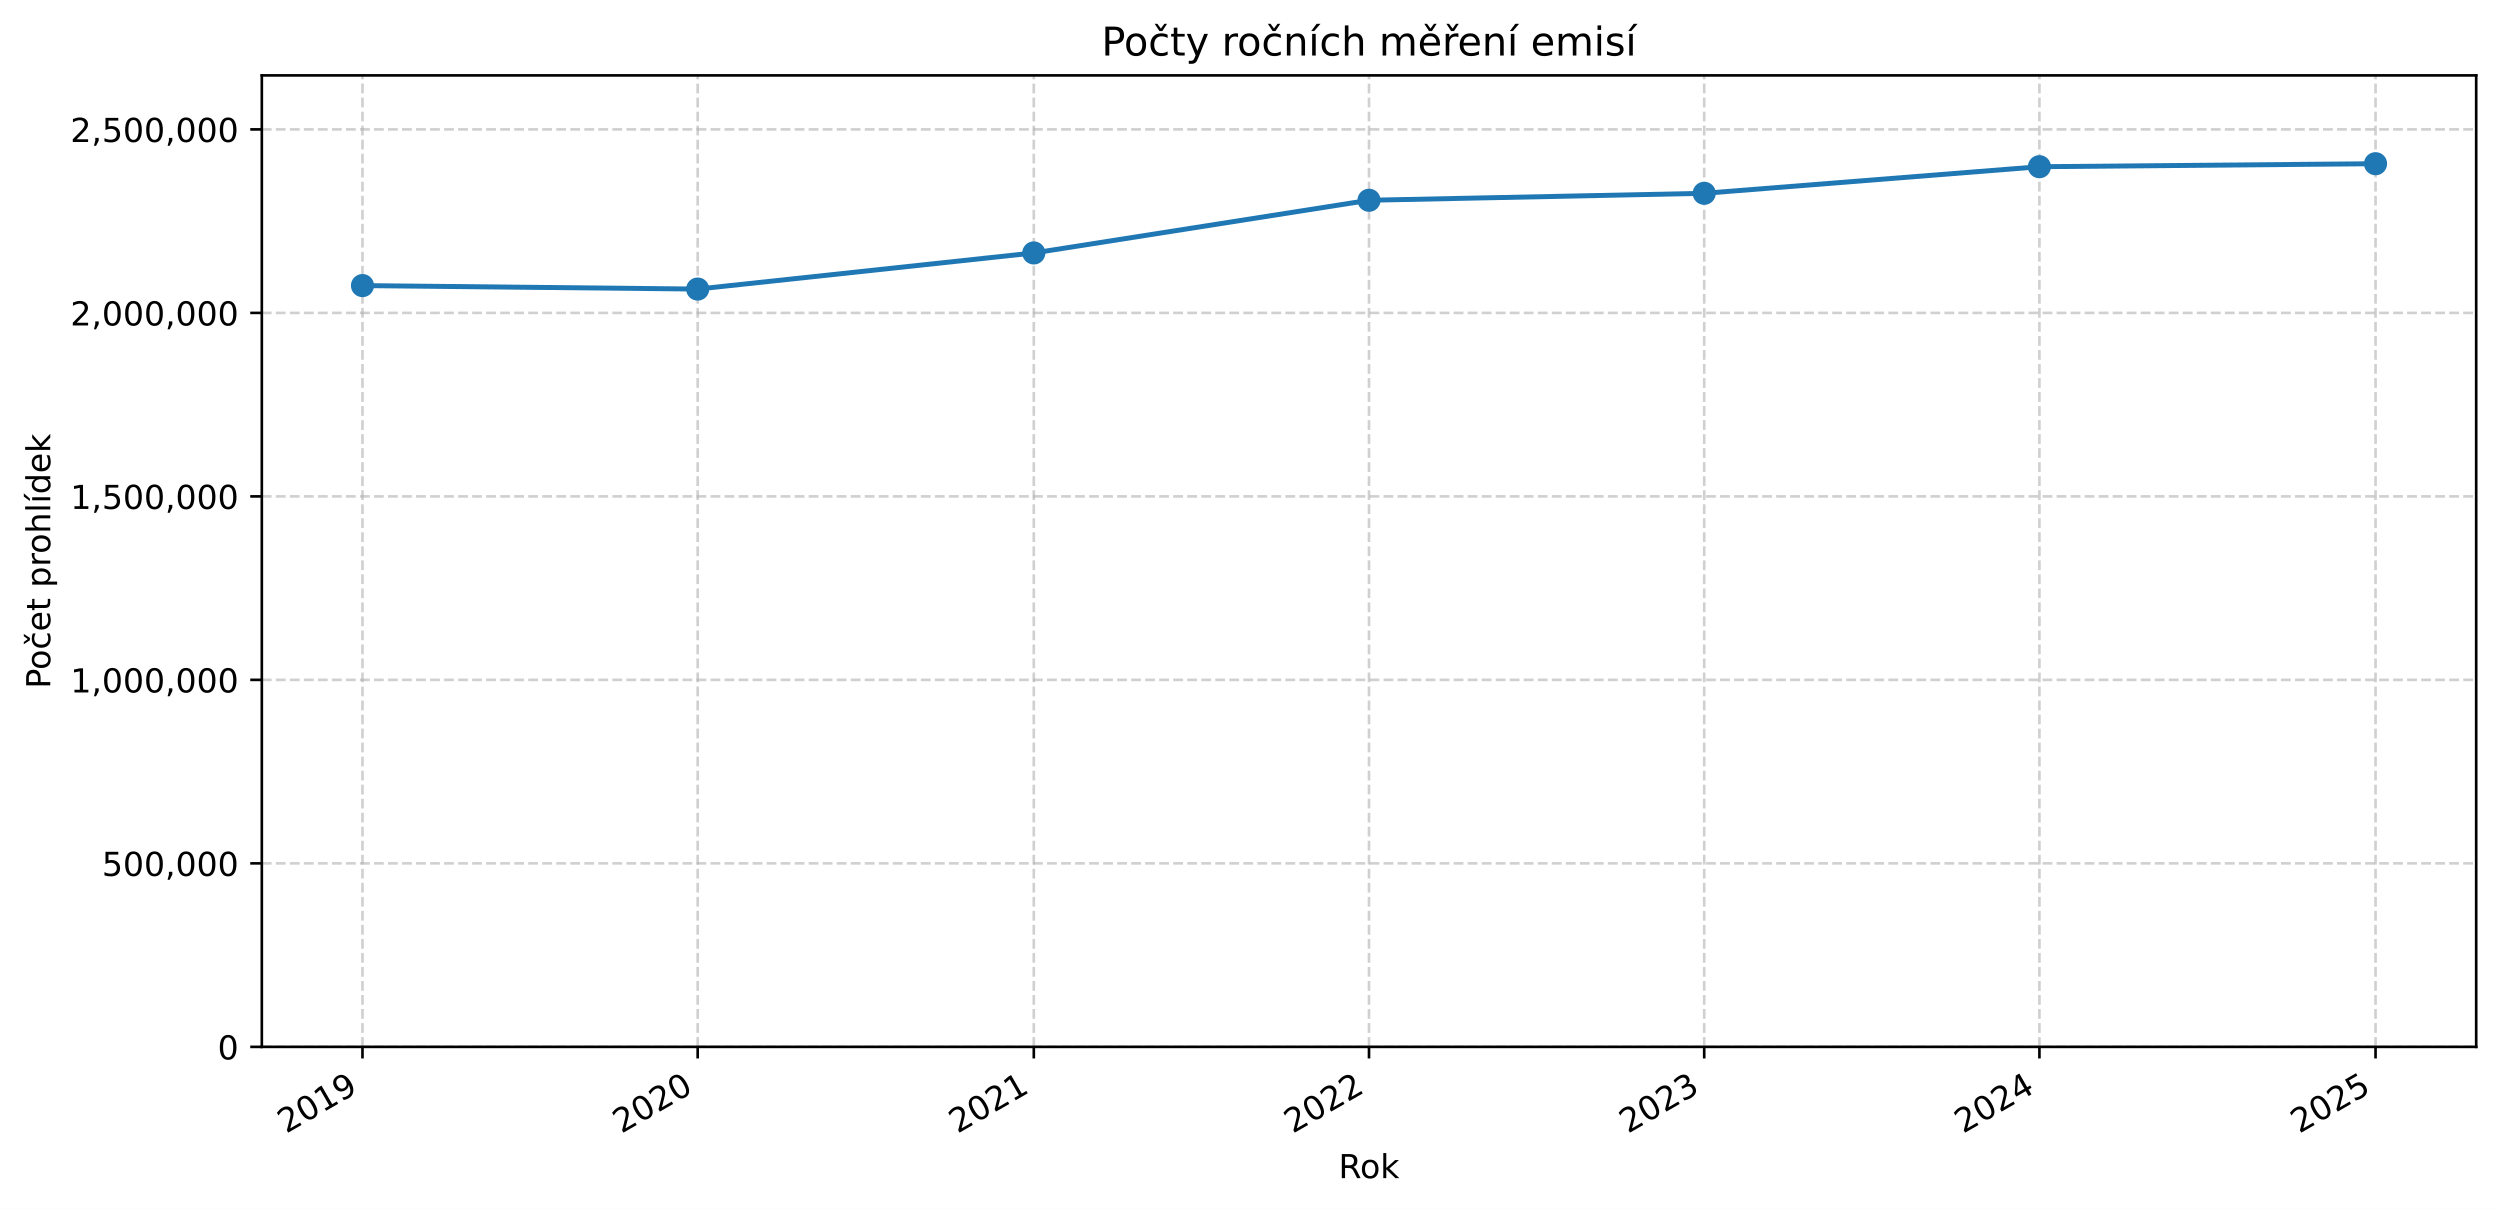
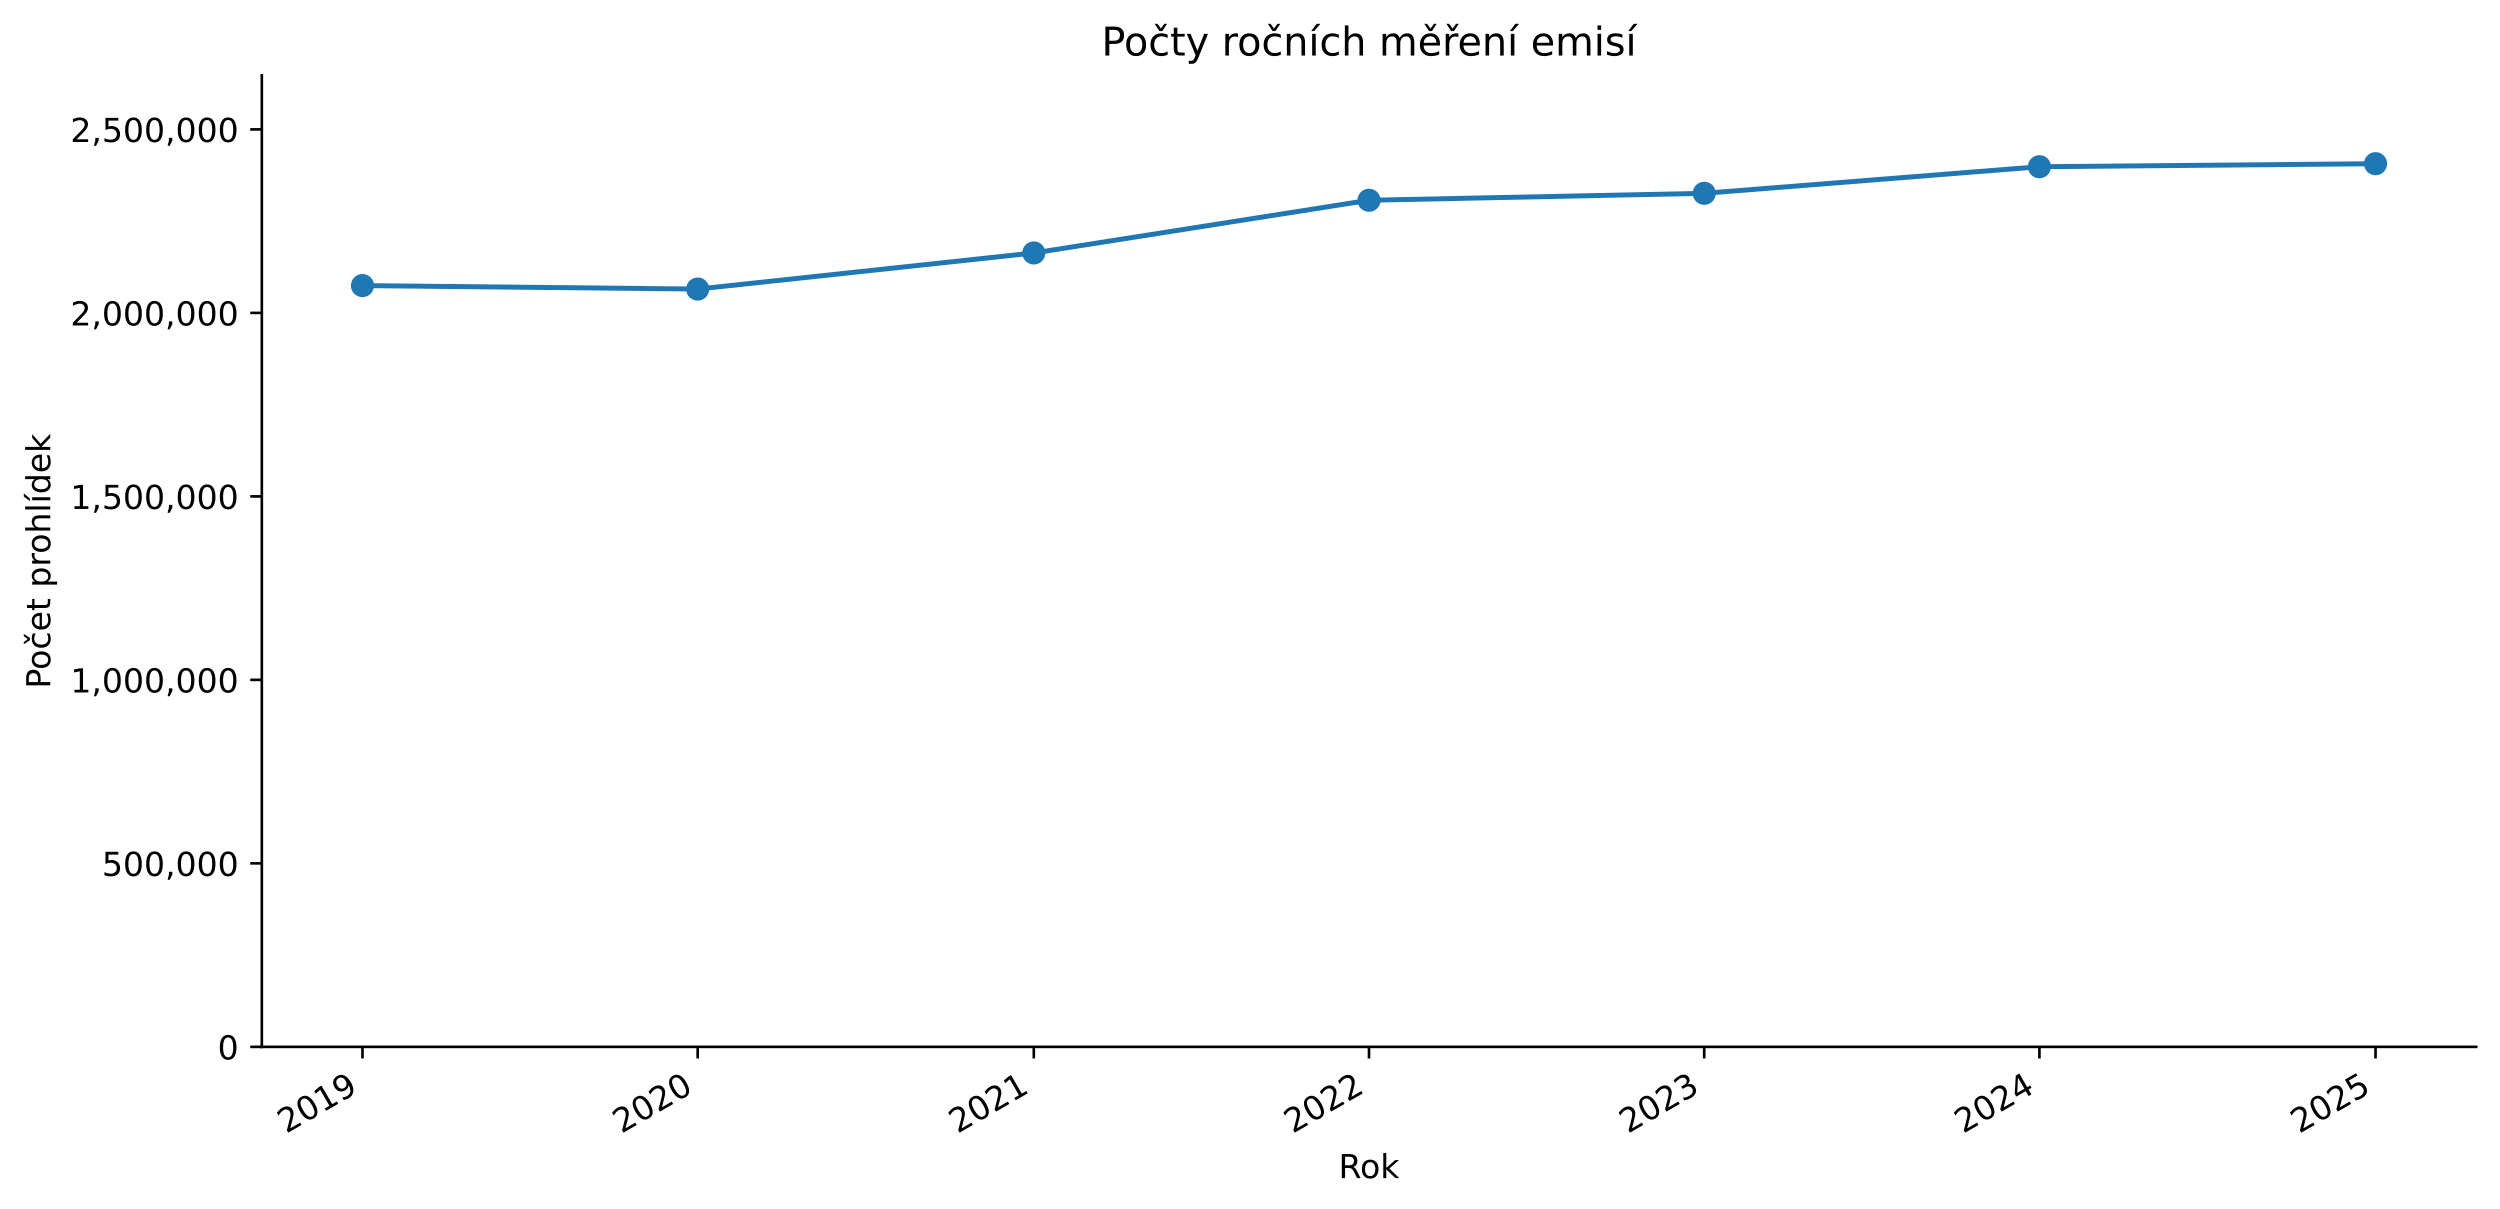
<svg xmlns="http://www.w3.org/2000/svg" xmlns:xlink="http://www.w3.org/1999/xlink" width="755.972pt" height="365.543pt" viewBox="0 0 755.972 365.543" version="1.1">
  <defs>
    <style type="text/css">*{stroke-linejoin: round; stroke-linecap: butt}</style>
  </defs>
  <g id="figure_1">
    <g id="patch_1">
      <path d="M 0 365.543  L 755.972 365.543  L 755.972 0  L 0 0  z " style="fill: #ffffff" />
    </g>
    <g id="axes_1">
      <g id="patch_2">
        <path d="M 79.172 316.558  L 748.772 316.558  L 748.772 22.798  L 79.172 22.798  z " style="fill: #ffffff" />
      </g>
      <g id="matplotlib.axis_1">
        <g id="xtick_1">
          <g id="line2d_1">
-             <path d="M 109.608 316.558  L 109.608 22.798  " clip-path="url(#p8d8df83284)" style="fill: none; stroke-dasharray: 2.96,1.28; stroke-dashoffset: 0; stroke: #b0b0b0; stroke-opacity: 0.6; stroke-width: 0.8" />
-           </g>
-           <g id="line2d_2">
            <defs>
-               <path id="ma9daf8fa0b" d="M 0 0  L 0 3.5  " style="stroke: #000000; stroke-width: 0.8" />
+               <path id="m9e5b5ee2a5" d="M 0 0  L 0 3.5  " style="stroke: #000000; stroke-width: 0.8" />
            </defs>
            <g>
-               <use xlink:href="#ma9daf8fa0b" x="109.608" y="316.558" style="stroke: #000000; stroke-width: 0.8" />
+               <use xlink:href="#m9e5b5ee2a5" x="109.608" y="316.558" style="stroke: #000000; stroke-width: 0.8" />
            </g>
          </g>
          <g id="text_1">
            <g transform="translate(86.52805 342.8636) rotate(-30) scale(0.1 -0.1)">
              <defs>
                <path id="DejaVuSans-32" d="M 1228 531  L 3431 531  L 3431 0  L 469 0  L 469 531  Q 828 903 1448 1529  Q 2069 2156 2228 2338  Q 2531 2678 2651 2914  Q 2772 3150 2772 3378  Q 2772 3750 2511 3984  Q 2250 4219 1831 4219  Q 1534 4219 1204 4116  Q 875 4013 500 3803  L 500 4441  Q 881 4594 1212 4672  Q 1544 4750 1819 4750  Q 2544 4750 2975 4387  Q 3406 4025 3406 3419  Q 3406 3131 3298 2873  Q 3191 2616 2906 2266  Q 2828 2175 2409 1742  Q 1991 1309 1228 531  z " transform="scale(0.015625)" />
                <path id="DejaVuSans-30" d="M 2034 4250  Q 1547 4250 1301 3770  Q 1056 3291 1056 2328  Q 1056 1369 1301 889  Q 1547 409 2034 409  Q 2525 409 2770 889  Q 3016 1369 3016 2328  Q 3016 3291 2770 3770  Q 2525 4250 2034 4250  z M 2034 4750  Q 2819 4750 3233 4129  Q 3647 3509 3647 2328  Q 3647 1150 3233 529  Q 2819 -91 2034 -91  Q 1250 -91 836 529  Q 422 1150 422 2328  Q 422 3509 836 4129  Q 1250 4750 2034 4750  z " transform="scale(0.015625)" />
                <path id="DejaVuSans-31" d="M 794 531  L 1825 531  L 1825 4091  L 703 3866  L 703 4441  L 1819 4666  L 2450 4666  L 2450 531  L 3481 531  L 3481 0  L 794 0  L 794 531  z " transform="scale(0.015625)" />
                <path id="DejaVuSans-39" d="M 703 97  L 703 672  Q 941 559 1184 500  Q 1428 441 1663 441  Q 2288 441 2617 861  Q 2947 1281 2994 2138  Q 2813 1869 2534 1725  Q 2256 1581 1919 1581  Q 1219 1581 811 2004  Q 403 2428 403 3163  Q 403 3881 828 4315  Q 1253 4750 1959 4750  Q 2769 4750 3195 4129  Q 3622 3509 3622 2328  Q 3622 1225 3098 567  Q 2575 -91 1691 -91  Q 1453 -91 1209 -44  Q 966 3 703 97  z M 1959 2075  Q 2384 2075 2632 2365  Q 2881 2656 2881 3163  Q 2881 3666 2632 3958  Q 2384 4250 1959 4250  Q 1534 4250 1286 3958  Q 1038 3666 1038 3163  Q 1038 2656 1286 2365  Q 1534 2075 1959 2075  z " transform="scale(0.015625)" />
              </defs>
              <use xlink:href="#DejaVuSans-32" />
              <use xlink:href="#DejaVuSans-30" transform="translate(63.62305 0)" />
              <use xlink:href="#DejaVuSans-31" transform="translate(127.2461 0)" />
              <use xlink:href="#DejaVuSans-39" transform="translate(190.8691 0)" />
            </g>
          </g>
        </g>
        <g id="xtick_2">
-           <g id="line2d_3">
-             <path d="M 210.97 316.558  L 210.97 22.798  " clip-path="url(#p8d8df83284)" style="fill: none; stroke-dasharray: 2.96,1.28; stroke-dashoffset: 0; stroke: #b0b0b0; stroke-opacity: 0.6; stroke-width: 0.8" />
-           </g>
-           <g id="line2d_4">
-             <g>
-               <use xlink:href="#ma9daf8fa0b" x="210.97" y="316.558" style="stroke: #000000; stroke-width: 0.8" />
+           <g id="line2d_2">
+             <g>
+               <use xlink:href="#m9e5b5ee2a5" x="210.97" y="316.558" style="stroke: #000000; stroke-width: 0.8" />
            </g>
          </g>
          <g id="text_2">
            <g transform="translate(187.89 342.8636) rotate(-30) scale(0.1 -0.1)">
              <use xlink:href="#DejaVuSans-32" />
              <use xlink:href="#DejaVuSans-30" transform="translate(63.62305 0)" />
              <use xlink:href="#DejaVuSans-32" transform="translate(127.2461 0)" />
              <use xlink:href="#DejaVuSans-30" transform="translate(190.8691 0)" />
            </g>
          </g>
        </g>
        <g id="xtick_3">
-           <g id="line2d_5">
-             <path d="M 312.61 316.558  L 312.61 22.798  " clip-path="url(#p8d8df83284)" style="fill: none; stroke-dasharray: 2.96,1.28; stroke-dashoffset: 0; stroke: #b0b0b0; stroke-opacity: 0.6; stroke-width: 0.8" />
-           </g>
-           <g id="line2d_6">
-             <g>
-               <use xlink:href="#ma9daf8fa0b" x="312.61" y="316.558" style="stroke: #000000; stroke-width: 0.8" />
+           <g id="line2d_3">
+             <g>
+               <use xlink:href="#m9e5b5ee2a5" x="312.61" y="316.558" style="stroke: #000000; stroke-width: 0.8" />
            </g>
          </g>
          <g id="text_3">
            <g transform="translate(289.5297 342.8636) rotate(-30) scale(0.1 -0.1)">
              <use xlink:href="#DejaVuSans-32" />
              <use xlink:href="#DejaVuSans-30" transform="translate(63.62305 0)" />
              <use xlink:href="#DejaVuSans-32" transform="translate(127.2461 0)" />
              <use xlink:href="#DejaVuSans-31" transform="translate(190.8691 0)" />
            </g>
          </g>
        </g>
        <g id="xtick_4">
-           <g id="line2d_7">
-             <path d="M 413.972 316.558  L 413.972 22.798  " clip-path="url(#p8d8df83284)" style="fill: none; stroke-dasharray: 2.96,1.28; stroke-dashoffset: 0; stroke: #b0b0b0; stroke-opacity: 0.6; stroke-width: 0.8" />
-           </g>
-           <g id="line2d_8">
-             <g>
-               <use xlink:href="#ma9daf8fa0b" x="413.972" y="316.558" style="stroke: #000000; stroke-width: 0.8" />
+           <g id="line2d_4">
+             <g>
+               <use xlink:href="#m9e5b5ee2a5" x="413.972" y="316.558" style="stroke: #000000; stroke-width: 0.8" />
            </g>
          </g>
          <g id="text_4">
            <g transform="translate(390.8917 342.8636) rotate(-30) scale(0.1 -0.1)">
              <use xlink:href="#DejaVuSans-32" />
              <use xlink:href="#DejaVuSans-30" transform="translate(63.62305 0)" />
              <use xlink:href="#DejaVuSans-32" transform="translate(127.2461 0)" />
              <use xlink:href="#DejaVuSans-32" transform="translate(190.8691 0)" />
            </g>
          </g>
        </g>
        <g id="xtick_5">
-           <g id="line2d_9">
-             <path d="M 515.334 316.558  L 515.334 22.798  " clip-path="url(#p8d8df83284)" style="fill: none; stroke-dasharray: 2.96,1.28; stroke-dashoffset: 0; stroke: #b0b0b0; stroke-opacity: 0.6; stroke-width: 0.8" />
-           </g>
-           <g id="line2d_10">
-             <g>
-               <use xlink:href="#ma9daf8fa0b" x="515.334" y="316.558" style="stroke: #000000; stroke-width: 0.8" />
+           <g id="line2d_5">
+             <g>
+               <use xlink:href="#m9e5b5ee2a5" x="515.334" y="316.558" style="stroke: #000000; stroke-width: 0.8" />
            </g>
          </g>
          <g id="text_5">
            <g transform="translate(492.2537 342.8636) rotate(-30) scale(0.1 -0.1)">
              <defs>
                <path id="DejaVuSans-33" d="M 2597 2516  Q 3050 2419 3304 2112  Q 3559 1806 3559 1356  Q 3559 666 3084 287  Q 2609 -91 1734 -91  Q 1441 -91 1130 -33  Q 819 25 488 141  L 488 750  Q 750 597 1062 519  Q 1375 441 1716 441  Q 2309 441 2620 675  Q 2931 909 2931 1356  Q 2931 1769 2642 2001  Q 2353 2234 1838 2234  L 1294 2234  L 1294 2753  L 1863 2753  Q 2328 2753 2575 2939  Q 2822 3125 2822 3475  Q 2822 3834 2567 4026  Q 2313 4219 1838 4219  Q 1578 4219 1281 4162  Q 984 4106 628 3988  L 628 4550  Q 988 4650 1302 4700  Q 1616 4750 1894 4750  Q 2613 4750 3031 4423  Q 3450 4097 3450 3541  Q 3450 3153 3228 2886  Q 3006 2619 2597 2516  z " transform="scale(0.015625)" />
              </defs>
              <use xlink:href="#DejaVuSans-32" />
              <use xlink:href="#DejaVuSans-30" transform="translate(63.62305 0)" />
              <use xlink:href="#DejaVuSans-32" transform="translate(127.2461 0)" />
              <use xlink:href="#DejaVuSans-33" transform="translate(190.8691 0)" />
            </g>
          </g>
        </g>
        <g id="xtick_6">
-           <g id="line2d_11">
-             <path d="M 616.696 316.558  L 616.696 22.798  " clip-path="url(#p8d8df83284)" style="fill: none; stroke-dasharray: 2.96,1.28; stroke-dashoffset: 0; stroke: #b0b0b0; stroke-opacity: 0.6; stroke-width: 0.8" />
-           </g>
-           <g id="line2d_12">
-             <g>
-               <use xlink:href="#ma9daf8fa0b" x="616.696" y="316.558" style="stroke: #000000; stroke-width: 0.8" />
+           <g id="line2d_6">
+             <g>
+               <use xlink:href="#m9e5b5ee2a5" x="616.696" y="316.558" style="stroke: #000000; stroke-width: 0.8" />
            </g>
          </g>
          <g id="text_6">
            <g transform="translate(593.6156 342.8636) rotate(-30) scale(0.1 -0.1)">
              <defs>
                <path id="DejaVuSans-34" d="M 2419 4116  L 825 1625  L 2419 1625  L 2419 4116  z M 2253 4666  L 3047 4666  L 3047 1625  L 3713 1625  L 3713 1100  L 3047 1100  L 3047 0  L 2419 0  L 2419 1100  L 313 1100  L 313 1709  L 2253 4666  z " transform="scale(0.015625)" />
              </defs>
              <use xlink:href="#DejaVuSans-32" />
              <use xlink:href="#DejaVuSans-30" transform="translate(63.62305 0)" />
              <use xlink:href="#DejaVuSans-32" transform="translate(127.2461 0)" />
              <use xlink:href="#DejaVuSans-34" transform="translate(190.8691 0)" />
            </g>
          </g>
        </g>
        <g id="xtick_7">
-           <g id="line2d_13">
-             <path d="M 718.336 316.558  L 718.336 22.798  " clip-path="url(#p8d8df83284)" style="fill: none; stroke-dasharray: 2.96,1.28; stroke-dashoffset: 0; stroke: #b0b0b0; stroke-opacity: 0.6; stroke-width: 0.8" />
-           </g>
-           <g id="line2d_14">
-             <g>
-               <use xlink:href="#ma9daf8fa0b" x="718.336" y="316.558" style="stroke: #000000; stroke-width: 0.8" />
+           <g id="line2d_7">
+             <g>
+               <use xlink:href="#m9e5b5ee2a5" x="718.336" y="316.558" style="stroke: #000000; stroke-width: 0.8" />
            </g>
          </g>
          <g id="text_7">
            <g transform="translate(695.2553 342.8636) rotate(-30) scale(0.1 -0.1)">
              <defs>
                <path id="DejaVuSans-35" d="M 691 4666  L 3169 4666  L 3169 4134  L 1269 4134  L 1269 2991  Q 1406 3038 1543 3061  Q 1681 3084 1819 3084  Q 2600 3084 3056 2656  Q 3513 2228 3513 1497  Q 3513 744 3044 326  Q 2575 -91 1722 -91  Q 1428 -91 1123 -41  Q 819 9 494 109  L 494 744  Q 775 591 1075 516  Q 1375 441 1709 441  Q 2250 441 2565 725  Q 2881 1009 2881 1497  Q 2881 1984 2565 2268  Q 2250 2553 1709 2553  Q 1456 2553 1204 2497  Q 953 2441 691 2322  L 691 4666  z " transform="scale(0.015625)" />
              </defs>
              <use xlink:href="#DejaVuSans-32" />
              <use xlink:href="#DejaVuSans-30" transform="translate(63.62305 0)" />
              <use xlink:href="#DejaVuSans-32" transform="translate(127.2461 0)" />
              <use xlink:href="#DejaVuSans-35" transform="translate(190.8691 0)" />
            </g>
          </g>
        </g>
        <g id="text_8">
          <g transform="translate(404.768 356.2631) scale(0.1 -0.1)">
            <defs>
              <path id="DejaVuSans-52" d="M 2841 2188  Q 3044 2119 3236 1894  Q 3428 1669 3622 1275  L 4263 0  L 3584 0  L 2988 1197  Q 2756 1666 2539 1819  Q 2322 1972 1947 1972  L 1259 1972  L 1259 0  L 628 0  L 628 4666  L 2053 4666  Q 2853 4666 3247 4331  Q 3641 3997 3641 3322  Q 3641 2881 3436 2590  Q 3231 2300 2841 2188  z M 1259 4147  L 1259 2491  L 2053 2491  Q 2509 2491 2742 2702  Q 2975 2913 2975 3322  Q 2975 3731 2742 3939  Q 2509 4147 2053 4147  L 1259 4147  z " transform="scale(0.015625)" />
              <path id="DejaVuSans-6f" d="M 1959 3097  Q 1497 3097 1228 2736  Q 959 2375 959 1747  Q 959 1119 1226 758  Q 1494 397 1959 397  Q 2419 397 2687 759  Q 2956 1122 2956 1747  Q 2956 2369 2687 2733  Q 2419 3097 1959 3097  z M 1959 3584  Q 2709 3584 3137 3096  Q 3566 2609 3566 1747  Q 3566 888 3137 398  Q 2709 -91 1959 -91  Q 1206 -91 779 398  Q 353 888 353 1747  Q 353 2609 779 3096  Q 1206 3584 1959 3584  z " transform="scale(0.015625)" />
              <path id="DejaVuSans-6b" d="M 581 4863  L 1159 4863  L 1159 1991  L 2875 3500  L 3609 3500  L 1753 1863  L 3688 0  L 2938 0  L 1159 1709  L 1159 0  L 581 0  L 581 4863  z " transform="scale(0.015625)" />
            </defs>
            <use xlink:href="#DejaVuSans-52" />
            <use xlink:href="#DejaVuSans-6f" transform="translate(64.98242 0)" />
            <use xlink:href="#DejaVuSans-6b" transform="translate(126.1641 0)" />
          </g>
        </g>
      </g>
      <g id="matplotlib.axis_2">
        <g id="ytick_1">
-           <g id="line2d_15">
-             <path d="M 79.172 316.558  L 748.772 316.558  " clip-path="url(#p8d8df83284)" style="fill: none; stroke-dasharray: 2.96,1.28; stroke-dashoffset: 0; stroke: #b0b0b0; stroke-opacity: 0.6; stroke-width: 0.8" />
-           </g>
-           <g id="line2d_16">
+           <g id="line2d_8">
            <defs>
-               <path id="m3e199780d3" d="M 0 0  L -3.5 0  " style="stroke: #000000; stroke-width: 0.8" />
+               <path id="mc811b558cc" d="M 0 0  L -3.5 0  " style="stroke: #000000; stroke-width: 0.8" />
            </defs>
            <g>
-               <use xlink:href="#m3e199780d3" x="79.172" y="316.558" style="stroke: #000000; stroke-width: 0.8" />
+               <use xlink:href="#mc811b558cc" x="79.172" y="316.558" style="stroke: #000000; stroke-width: 0.8" />
            </g>
          </g>
          <g id="text_9">
            <g transform="translate(65.80938 320.3573) scale(0.1 -0.1)">
              <use xlink:href="#DejaVuSans-30" />
            </g>
          </g>
        </g>
        <g id="ytick_2">
-           <g id="line2d_17">
-             <path d="M 79.172 261.073  L 748.772 261.073  " clip-path="url(#p8d8df83284)" style="fill: none; stroke-dasharray: 2.96,1.28; stroke-dashoffset: 0; stroke: #b0b0b0; stroke-opacity: 0.6; stroke-width: 0.8" />
-           </g>
-           <g id="line2d_18">
-             <g>
-               <use xlink:href="#m3e199780d3" x="79.172" y="261.073" style="stroke: #000000; stroke-width: 0.8" />
+           <g id="line2d_9">
+             <g>
+               <use xlink:href="#mc811b558cc" x="79.172" y="261.073" style="stroke: #000000; stroke-width: 0.8" />
            </g>
          </g>
          <g id="text_10">
            <g transform="translate(30.81875 264.8727) scale(0.1 -0.1)">
              <defs>
                <path id="DejaVuSans-2c" d="M 750 794  L 1409 794  L 1409 256  L 897 -744  L 494 -744  L 750 256  L 750 794  z " transform="scale(0.015625)" />
              </defs>
              <use xlink:href="#DejaVuSans-35" />
              <use xlink:href="#DejaVuSans-30" transform="translate(63.62305 0)" />
              <use xlink:href="#DejaVuSans-30" transform="translate(127.2461 0)" />
              <use xlink:href="#DejaVuSans-2c" transform="translate(190.8691 0)" />
              <use xlink:href="#DejaVuSans-30" transform="translate(222.6562 0)" />
              <use xlink:href="#DejaVuSans-30" transform="translate(286.2793 0)" />
              <use xlink:href="#DejaVuSans-30" transform="translate(349.9023 0)" />
            </g>
          </g>
        </g>
        <g id="ytick_3">
-           <g id="line2d_19">
-             <path d="M 79.172 205.589  L 748.772 205.589  " clip-path="url(#p8d8df83284)" style="fill: none; stroke-dasharray: 2.96,1.28; stroke-dashoffset: 0; stroke: #b0b0b0; stroke-opacity: 0.6; stroke-width: 0.8" />
-           </g>
-           <g id="line2d_20">
-             <g>
-               <use xlink:href="#m3e199780d3" x="79.172" y="205.589" style="stroke: #000000; stroke-width: 0.8" />
+           <g id="line2d_10">
+             <g>
+               <use xlink:href="#mc811b558cc" x="79.172" y="205.589" style="stroke: #000000; stroke-width: 0.8" />
            </g>
          </g>
          <g id="text_11">
            <g transform="translate(21.27812 209.388) scale(0.1 -0.1)">
              <use xlink:href="#DejaVuSans-31" />
              <use xlink:href="#DejaVuSans-2c" transform="translate(63.62305 0)" />
              <use xlink:href="#DejaVuSans-30" transform="translate(95.41016 0)" />
              <use xlink:href="#DejaVuSans-30" transform="translate(159.0332 0)" />
              <use xlink:href="#DejaVuSans-30" transform="translate(222.6562 0)" />
              <use xlink:href="#DejaVuSans-2c" transform="translate(286.2793 0)" />
              <use xlink:href="#DejaVuSans-30" transform="translate(318.0664 0)" />
              <use xlink:href="#DejaVuSans-30" transform="translate(381.6895 0)" />
              <use xlink:href="#DejaVuSans-30" transform="translate(445.3125 0)" />
            </g>
          </g>
        </g>
        <g id="ytick_4">
-           <g id="line2d_21">
-             <path d="M 79.172 150.104  L 748.772 150.104  " clip-path="url(#p8d8df83284)" style="fill: none; stroke-dasharray: 2.96,1.28; stroke-dashoffset: 0; stroke: #b0b0b0; stroke-opacity: 0.6; stroke-width: 0.8" />
-           </g>
-           <g id="line2d_22">
-             <g>
-               <use xlink:href="#m3e199780d3" x="79.172" y="150.104" style="stroke: #000000; stroke-width: 0.8" />
+           <g id="line2d_11">
+             <g>
+               <use xlink:href="#mc811b558cc" x="79.172" y="150.104" style="stroke: #000000; stroke-width: 0.8" />
            </g>
          </g>
          <g id="text_12">
            <g transform="translate(21.27812 153.9034) scale(0.1 -0.1)">
              <use xlink:href="#DejaVuSans-31" />
              <use xlink:href="#DejaVuSans-2c" transform="translate(63.62305 0)" />
              <use xlink:href="#DejaVuSans-35" transform="translate(95.41016 0)" />
              <use xlink:href="#DejaVuSans-30" transform="translate(159.0332 0)" />
              <use xlink:href="#DejaVuSans-30" transform="translate(222.6562 0)" />
              <use xlink:href="#DejaVuSans-2c" transform="translate(286.2793 0)" />
              <use xlink:href="#DejaVuSans-30" transform="translate(318.0664 0)" />
              <use xlink:href="#DejaVuSans-30" transform="translate(381.6895 0)" />
              <use xlink:href="#DejaVuSans-30" transform="translate(445.3125 0)" />
            </g>
          </g>
        </g>
        <g id="ytick_5">
-           <g id="line2d_23">
-             <path d="M 79.172 94.619  L 748.772 94.619  " clip-path="url(#p8d8df83284)" style="fill: none; stroke-dasharray: 2.96,1.28; stroke-dashoffset: 0; stroke: #b0b0b0; stroke-opacity: 0.6; stroke-width: 0.8" />
-           </g>
-           <g id="line2d_24">
-             <g>
-               <use xlink:href="#m3e199780d3" x="79.172" y="94.619" style="stroke: #000000; stroke-width: 0.8" />
+           <g id="line2d_12">
+             <g>
+               <use xlink:href="#mc811b558cc" x="79.172" y="94.619" style="stroke: #000000; stroke-width: 0.8" />
            </g>
          </g>
          <g id="text_13">
            <g transform="translate(21.27812 98.41871) scale(0.1 -0.1)">
              <use xlink:href="#DejaVuSans-32" />
              <use xlink:href="#DejaVuSans-2c" transform="translate(63.62305 0)" />
              <use xlink:href="#DejaVuSans-30" transform="translate(95.41016 0)" />
              <use xlink:href="#DejaVuSans-30" transform="translate(159.0332 0)" />
              <use xlink:href="#DejaVuSans-30" transform="translate(222.6562 0)" />
              <use xlink:href="#DejaVuSans-2c" transform="translate(286.2793 0)" />
              <use xlink:href="#DejaVuSans-30" transform="translate(318.0664 0)" />
              <use xlink:href="#DejaVuSans-30" transform="translate(381.6895 0)" />
              <use xlink:href="#DejaVuSans-30" transform="translate(445.3125 0)" />
            </g>
          </g>
        </g>
        <g id="ytick_6">
-           <g id="line2d_25">
-             <path d="M 79.172 39.135  L 748.772 39.135  " clip-path="url(#p8d8df83284)" style="fill: none; stroke-dasharray: 2.96,1.28; stroke-dashoffset: 0; stroke: #b0b0b0; stroke-opacity: 0.6; stroke-width: 0.8" />
-           </g>
-           <g id="line2d_26">
-             <g>
-               <use xlink:href="#m3e199780d3" x="79.172" y="39.135" style="stroke: #000000; stroke-width: 0.8" />
+           <g id="line2d_13">
+             <g>
+               <use xlink:href="#mc811b558cc" x="79.172" y="39.135" style="stroke: #000000; stroke-width: 0.8" />
            </g>
          </g>
          <g id="text_14">
            <g transform="translate(21.27812 42.93405) scale(0.1 -0.1)">
              <use xlink:href="#DejaVuSans-32" />
              <use xlink:href="#DejaVuSans-2c" transform="translate(63.62305 0)" />
              <use xlink:href="#DejaVuSans-35" transform="translate(95.41016 0)" />
              <use xlink:href="#DejaVuSans-30" transform="translate(159.0332 0)" />
              <use xlink:href="#DejaVuSans-30" transform="translate(222.6562 0)" />
              <use xlink:href="#DejaVuSans-2c" transform="translate(286.2793 0)" />
              <use xlink:href="#DejaVuSans-30" transform="translate(318.0664 0)" />
              <use xlink:href="#DejaVuSans-30" transform="translate(381.6895 0)" />
              <use xlink:href="#DejaVuSans-30" transform="translate(445.3125 0)" />
            </g>
          </g>
        </g>
        <g id="text_15">
          <g transform="translate(15.19844 208.2156) rotate(-90) scale(0.1 -0.1)">
            <defs>
              <path id="DejaVuSans-50" d="M 1259 4147  L 1259 2394  L 2053 2394  Q 2494 2394 2734 2622  Q 2975 2850 2975 3272  Q 2975 3691 2734 3919  Q 2494 4147 2053 4147  L 1259 4147  z M 628 4666  L 2053 4666  Q 2838 4666 3239 4311  Q 3641 3956 3641 3272  Q 3641 2581 3239 2228  Q 2838 1875 2053 1875  L 1259 1875  L 1259 0  L 628 0  L 628 4666  z " transform="scale(0.015625)" />
              <path id="DejaVuSans-10d" d="M 3122 3366  L 3122 2828  Q 2878 2963 2633 3030  Q 2388 3097 2138 3097  Q 1578 3097 1268 2742  Q 959 2388 959 1747  Q 959 1106 1268 751  Q 1578 397 2138 397  Q 2388 397 2633 464  Q 2878 531 3122 666  L 3122 134  Q 2881 22 2623 -34  Q 2366 -91 2075 -91  Q 1284 -91 818 406  Q 353 903 353 1747  Q 353 2603 823 3093  Q 1294 3584 2113 3584  Q 2378 3584 2631 3529  Q 2884 3475 3122 3366  z M 1801 3944  L 1035 5119  L 1470 5119  L 2032 4353  L 2595 5119  L 3029 5119  L 2263 3944  L 1801 3944  z " transform="scale(0.015625)" />
              <path id="DejaVuSans-65" d="M 3597 1894  L 3597 1613  L 953 1613  Q 991 1019 1311 708  Q 1631 397 2203 397  Q 2534 397 2845 478  Q 3156 559 3463 722  L 3463 178  Q 3153 47 2828 -22  Q 2503 -91 2169 -91  Q 1331 -91 842 396  Q 353 884 353 1716  Q 353 2575 817 3079  Q 1281 3584 2069 3584  Q 2775 3584 3186 3129  Q 3597 2675 3597 1894  z M 3022 2063  Q 3016 2534 2758 2815  Q 2500 3097 2075 3097  Q 1594 3097 1305 2825  Q 1016 2553 972 2059  L 3022 2063  z " transform="scale(0.015625)" />
              <path id="DejaVuSans-74" d="M 1172 4494  L 1172 3500  L 2356 3500  L 2356 3053  L 1172 3053  L 1172 1153  Q 1172 725 1289 603  Q 1406 481 1766 481  L 2356 481  L 2356 0  L 1766 0  Q 1100 0 847 248  Q 594 497 594 1153  L 594 3053  L 172 3053  L 172 3500  L 594 3500  L 594 4494  L 1172 4494  z " transform="scale(0.015625)" />
              <path id="DejaVuSans-20" transform="scale(0.015625)" />
              <path id="DejaVuSans-70" d="M 1159 525  L 1159 -1331  L 581 -1331  L 581 3500  L 1159 3500  L 1159 2969  Q 1341 3281 1617 3432  Q 1894 3584 2278 3584  Q 2916 3584 3314 3078  Q 3713 2572 3713 1747  Q 3713 922 3314 415  Q 2916 -91 2278 -91  Q 1894 -91 1617 61  Q 1341 213 1159 525  z M 3116 1747  Q 3116 2381 2855 2742  Q 2594 3103 2138 3103  Q 1681 3103 1420 2742  Q 1159 2381 1159 1747  Q 1159 1113 1420 752  Q 1681 391 2138 391  Q 2594 391 2855 752  Q 3116 1113 3116 1747  z " transform="scale(0.015625)" />
              <path id="DejaVuSans-72" d="M 2631 2963  Q 2534 3019 2420 3045  Q 2306 3072 2169 3072  Q 1681 3072 1420 2755  Q 1159 2438 1159 1844  L 1159 0  L 581 0  L 581 3500  L 1159 3500  L 1159 2956  Q 1341 3275 1631 3429  Q 1922 3584 2338 3584  Q 2397 3584 2469 3576  Q 2541 3569 2628 3553  L 2631 2963  z " transform="scale(0.015625)" />
              <path id="DejaVuSans-68" d="M 3513 2113  L 3513 0  L 2938 0  L 2938 2094  Q 2938 2591 2744 2837  Q 2550 3084 2163 3084  Q 1697 3084 1428 2787  Q 1159 2491 1159 1978  L 1159 0  L 581 0  L 581 4863  L 1159 4863  L 1159 2956  Q 1366 3272 1645 3428  Q 1925 3584 2291 3584  Q 2894 3584 3203 3211  Q 3513 2838 3513 2113  z " transform="scale(0.015625)" />
              <path id="DejaVuSans-6c" d="M 603 4863  L 1178 4863  L 1178 0  L 603 0  L 603 4863  z " transform="scale(0.015625)" />
              <path id="DejaVuSans-ed" d="M 1322 5119  L 1944 5119  L 926 3944  L 447 3944  L 1322 5119  z M 603 3500  L 1178 3500  L 1178 0  L 603 0  L 603 3500  z M 891 3584  L 891 3584  z " transform="scale(0.015625)" />
              <path id="DejaVuSans-64" d="M 2906 2969  L 2906 4863  L 3481 4863  L 3481 0  L 2906 0  L 2906 525  Q 2725 213 2448 61  Q 2172 -91 1784 -91  Q 1150 -91 751 415  Q 353 922 353 1747  Q 353 2572 751 3078  Q 1150 3584 1784 3584  Q 2172 3584 2448 3432  Q 2725 3281 2906 2969  z M 947 1747  Q 947 1113 1208 752  Q 1469 391 1925 391  Q 2381 391 2643 752  Q 2906 1113 2906 1747  Q 2906 2381 2643 2742  Q 2381 3103 1925 3103  Q 1469 3103 1208 2742  Q 947 2381 947 1747  z " transform="scale(0.015625)" />
            </defs>
            <use xlink:href="#DejaVuSans-50" />
            <use xlink:href="#DejaVuSans-6f" transform="translate(56.67773 0)" />
            <use xlink:href="#DejaVuSans-10d" transform="translate(117.8594 0)" />
            <use xlink:href="#DejaVuSans-65" transform="translate(172.8398 0)" />
            <use xlink:href="#DejaVuSans-74" transform="translate(234.3633 0)" />
            <use xlink:href="#DejaVuSans-20" transform="translate(273.5723 0)" />
            <use xlink:href="#DejaVuSans-70" transform="translate(305.3594 0)" />
            <use xlink:href="#DejaVuSans-72" transform="translate(368.8359 0)" />
            <use xlink:href="#DejaVuSans-6f" transform="translate(407.6992 0)" />
            <use xlink:href="#DejaVuSans-68" transform="translate(468.8809 0)" />
            <use xlink:href="#DejaVuSans-6c" transform="translate(532.2598 0)" />
            <use xlink:href="#DejaVuSans-ed" transform="translate(560.043 0)" />
            <use xlink:href="#DejaVuSans-64" transform="translate(587.8262 0)" />
            <use xlink:href="#DejaVuSans-65" transform="translate(651.3027 0)" />
            <use xlink:href="#DejaVuSans-6b" transform="translate(712.8262 0)" />
          </g>
        </g>
      </g>
-       <g id="line2d_27">
-         <path d="M 109.608 86.358  L 210.97 87.41  L 312.61 76.488  L 413.972 60.556  L 515.334 58.451  L 616.696 50.411  L 718.336 49.504  " clip-path="url(#p8d8df83284)" style="fill: none; stroke: #1f77b4; stroke-width: 1.5; stroke-linecap: square" />
+       <g id="line2d_14">
+         <path d="M 109.608 86.358  L 210.97 87.41  L 312.61 76.488  L 413.972 60.556  L 515.334 58.451  L 616.696 50.411  L 718.336 49.504  " clip-path="url(#pa9e771fa91)" style="fill: none; stroke: #1f77b4; stroke-width: 1.5; stroke-linecap: square" />
        <defs>
-           <path id="m8e0bb6f44b" d="M 0 3  C 0.796 3 1.559 2.684 2.121 2.121  C 2.684 1.559 3 0.796 3 0  C 3 -0.796 2.684 -1.559 2.121 -2.121  C 1.559 -2.684 0.796 -3 0 -3  C -0.796 -3 -1.559 -2.684 -2.121 -2.121  C -2.684 -1.559 -3 -0.796 -3 0  C -3 0.796 -2.684 1.559 -2.121 2.121  C -1.559 2.684 -0.796 3 0 3  z " style="stroke: #1f77b4" />
+           <path id="m25260430f1" d="M 0 3  C 0.796 3 1.559 2.684 2.121 2.121  C 2.684 1.559 3 0.796 3 0  C 3 -0.796 2.684 -1.559 2.121 -2.121  C 1.559 -2.684 0.796 -3 0 -3  C -0.796 -3 -1.559 -2.684 -2.121 -2.121  C -2.684 -1.559 -3 -0.796 -3 0  C -3 0.796 -2.684 1.559 -2.121 2.121  C -1.559 2.684 -0.796 3 0 3  z " style="stroke: #1f77b4" />
        </defs>
-         <g clip-path="url(#p8d8df83284)">
-           <use xlink:href="#m8e0bb6f44b" x="109.608" y="86.358" style="fill: #1f77b4; stroke: #1f77b4" />
-           <use xlink:href="#m8e0bb6f44b" x="210.97" y="87.41" style="fill: #1f77b4; stroke: #1f77b4" />
-           <use xlink:href="#m8e0bb6f44b" x="312.61" y="76.488" style="fill: #1f77b4; stroke: #1f77b4" />
-           <use xlink:href="#m8e0bb6f44b" x="413.972" y="60.556" style="fill: #1f77b4; stroke: #1f77b4" />
-           <use xlink:href="#m8e0bb6f44b" x="515.334" y="58.451" style="fill: #1f77b4; stroke: #1f77b4" />
-           <use xlink:href="#m8e0bb6f44b" x="616.696" y="50.411" style="fill: #1f77b4; stroke: #1f77b4" />
-           <use xlink:href="#m8e0bb6f44b" x="718.336" y="49.504" style="fill: #1f77b4; stroke: #1f77b4" />
+         <g clip-path="url(#pa9e771fa91)">
+           <use xlink:href="#m25260430f1" x="109.608" y="86.358" style="fill: #1f77b4; stroke: #1f77b4" />
+           <use xlink:href="#m25260430f1" x="210.97" y="87.41" style="fill: #1f77b4; stroke: #1f77b4" />
+           <use xlink:href="#m25260430f1" x="312.61" y="76.488" style="fill: #1f77b4; stroke: #1f77b4" />
+           <use xlink:href="#m25260430f1" x="413.972" y="60.556" style="fill: #1f77b4; stroke: #1f77b4" />
+           <use xlink:href="#m25260430f1" x="515.334" y="58.451" style="fill: #1f77b4; stroke: #1f77b4" />
+           <use xlink:href="#m25260430f1" x="616.696" y="50.411" style="fill: #1f77b4; stroke: #1f77b4" />
+           <use xlink:href="#m25260430f1" x="718.336" y="49.504" style="fill: #1f77b4; stroke: #1f77b4" />
        </g>
      </g>
      <g id="patch_3">
        <path d="M 79.172 316.558  L 79.172 22.798  " style="fill: none; stroke: #000000; stroke-width: 0.8; stroke-linejoin: miter; stroke-linecap: square" />
      </g>
      <g id="patch_4">
-         <path d="M 748.772 316.558  L 748.772 22.798  " style="fill: none; stroke: #000000; stroke-width: 0.8; stroke-linejoin: miter; stroke-linecap: square" />
-       </g>
-       <g id="patch_5">
        <path d="M 79.172 316.558  L 748.772 316.558  " style="fill: none; stroke: #000000; stroke-width: 0.8; stroke-linejoin: miter; stroke-linecap: square" />
-       </g>
-       <g id="patch_6">
-         <path d="M 79.172 22.798  L 748.772 22.798  " style="fill: none; stroke: #000000; stroke-width: 0.8; stroke-linejoin: miter; stroke-linecap: square" />
      </g>
      <g id="text_16">
        <g transform="translate(333.0797 16.79812) scale(0.12 -0.12)">
          <defs>
            <path id="DejaVuSans-79" d="M 2059 -325  Q 1816 -950 1584 -1140  Q 1353 -1331 966 -1331  L 506 -1331  L 506 -850  L 844 -850  Q 1081 -850 1212 -737  Q 1344 -625 1503 -206  L 1606 56  L 191 3500  L 800 3500  L 1894 763  L 2988 3500  L 3597 3500  L 2059 -325  z " transform="scale(0.015625)" />
            <path id="DejaVuSans-6e" d="M 3513 2113  L 3513 0  L 2938 0  L 2938 2094  Q 2938 2591 2744 2837  Q 2550 3084 2163 3084  Q 1697 3084 1428 2787  Q 1159 2491 1159 1978  L 1159 0  L 581 0  L 581 3500  L 1159 3500  L 1159 2956  Q 1366 3272 1645 3428  Q 1925 3584 2291 3584  Q 2894 3584 3203 3211  Q 3513 2838 3513 2113  z " transform="scale(0.015625)" />
            <path id="DejaVuSans-63" d="M 3122 3366  L 3122 2828  Q 2878 2963 2633 3030  Q 2388 3097 2138 3097  Q 1578 3097 1268 2742  Q 959 2388 959 1747  Q 959 1106 1268 751  Q 1578 397 2138 397  Q 2388 397 2633 464  Q 2878 531 3122 666  L 3122 134  Q 2881 22 2623 -34  Q 2366 -91 2075 -91  Q 1284 -91 818 406  Q 353 903 353 1747  Q 353 2603 823 3093  Q 1294 3584 2113 3584  Q 2378 3584 2631 3529  Q 2884 3475 3122 3366  z " transform="scale(0.015625)" />
            <path id="DejaVuSans-6d" d="M 3328 2828  Q 3544 3216 3844 3400  Q 4144 3584 4550 3584  Q 5097 3584 5394 3201  Q 5691 2819 5691 2113  L 5691 0  L 5113 0  L 5113 2094  Q 5113 2597 4934 2840  Q 4756 3084 4391 3084  Q 3944 3084 3684 2787  Q 3425 2491 3425 1978  L 3425 0  L 2847 0  L 2847 2094  Q 2847 2600 2669 2842  Q 2491 3084 2119 3084  Q 1678 3084 1418 2786  Q 1159 2488 1159 1978  L 1159 0  L 581 0  L 581 3500  L 1159 3500  L 1159 2956  Q 1356 3278 1631 3431  Q 1906 3584 2284 3584  Q 2666 3584 2933 3390  Q 3200 3197 3328 2828  z " transform="scale(0.015625)" />
            <path id="DejaVuSans-11b" d="M 3597 1894  L 3597 1613  L 953 1613  Q 991 1019 1311 708  Q 1631 397 2203 397  Q 2534 397 2845 478  Q 3156 559 3463 722  L 3463 178  Q 3153 47 2828 -22  Q 2503 -91 2169 -91  Q 1331 -91 842 396  Q 353 884 353 1716  Q 353 2575 817 3079  Q 1281 3584 2069 3584  Q 2775 3584 3186 3129  Q 3597 2675 3597 1894  z M 3022 2063  Q 3016 2534 2758 2815  Q 2500 3097 2075 3097  Q 1594 3097 1305 2825  Q 1016 2553 972 2059  L 3022 2063  z M 1833 3944  L 1067 5119  L 1502 5119  L 2064 4353  L 2627 5119  L 3061 5119  L 2295 3944  L 1833 3944  z " transform="scale(0.015625)" />
            <path id="DejaVuSans-159" d="M 2631 2963  Q 2534 3019 2420 3045  Q 2306 3072 2169 3072  Q 1681 3072 1420 2755  Q 1159 2438 1159 1844  L 1159 0  L 581 0  L 581 3500  L 1159 3500  L 1159 2956  Q 1341 3275 1631 3429  Q 1922 3584 2338 3584  Q 2397 3584 2469 3576  Q 2541 3569 2628 3553  L 2631 2963  z M 1457 3944  L 691 5119  L 1126 5119  L 1688 4353  L 2251 5119  L 2685 5119  L 1919 3944  L 1457 3944  z " transform="scale(0.015625)" />
            <path id="DejaVuSans-69" d="M 603 3500  L 1178 3500  L 1178 0  L 603 0  L 603 3500  z M 603 4863  L 1178 4863  L 1178 4134  L 603 4134  L 603 4863  z " transform="scale(0.015625)" />
            <path id="DejaVuSans-73" d="M 2834 3397  L 2834 2853  Q 2591 2978 2328 3040  Q 2066 3103 1784 3103  Q 1356 3103 1142 2972  Q 928 2841 928 2578  Q 928 2378 1081 2264  Q 1234 2150 1697 2047  L 1894 2003  Q 2506 1872 2764 1633  Q 3022 1394 3022 966  Q 3022 478 2636 193  Q 2250 -91 1575 -91  Q 1294 -91 989 -36  Q 684 19 347 128  L 347 722  Q 666 556 975 473  Q 1284 391 1588 391  Q 1994 391 2212 530  Q 2431 669 2431 922  Q 2431 1156 2273 1281  Q 2116 1406 1581 1522  L 1381 1569  Q 847 1681 609 1914  Q 372 2147 372 2553  Q 372 3047 722 3315  Q 1072 3584 1716 3584  Q 2034 3584 2315 3537  Q 2597 3491 2834 3397  z " transform="scale(0.015625)" />
          </defs>
          <use xlink:href="#DejaVuSans-50" />
          <use xlink:href="#DejaVuSans-6f" transform="translate(56.67773 0)" />
          <use xlink:href="#DejaVuSans-10d" transform="translate(117.8594 0)" />
          <use xlink:href="#DejaVuSans-74" transform="translate(172.8398 0)" />
          <use xlink:href="#DejaVuSans-79" transform="translate(212.0488 0)" />
          <use xlink:href="#DejaVuSans-20" transform="translate(271.2285 0)" />
          <use xlink:href="#DejaVuSans-72" transform="translate(303.0156 0)" />
          <use xlink:href="#DejaVuSans-6f" transform="translate(341.8789 0)" />
          <use xlink:href="#DejaVuSans-10d" transform="translate(403.0605 0)" />
          <use xlink:href="#DejaVuSans-6e" transform="translate(458.041 0)" />
          <use xlink:href="#DejaVuSans-ed" transform="translate(521.4199 0)" />
          <use xlink:href="#DejaVuSans-63" transform="translate(549.2031 0)" />
          <use xlink:href="#DejaVuSans-68" transform="translate(604.1836 0)" />
          <use xlink:href="#DejaVuSans-20" transform="translate(667.5625 0)" />
          <use xlink:href="#DejaVuSans-6d" transform="translate(699.3496 0)" />
          <use xlink:href="#DejaVuSans-11b" transform="translate(796.7617 0)" />
          <use xlink:href="#DejaVuSans-159" transform="translate(858.2852 0)" />
          <use xlink:href="#DejaVuSans-65" transform="translate(897.1484 0)" />
          <use xlink:href="#DejaVuSans-6e" transform="translate(958.6719 0)" />
          <use xlink:href="#DejaVuSans-ed" transform="translate(1022.051 0)" />
          <use xlink:href="#DejaVuSans-20" transform="translate(1049.834 0)" />
          <use xlink:href="#DejaVuSans-65" transform="translate(1081.621 0)" />
          <use xlink:href="#DejaVuSans-6d" transform="translate(1143.145 0)" />
          <use xlink:href="#DejaVuSans-69" transform="translate(1240.557 0)" />
          <use xlink:href="#DejaVuSans-73" transform="translate(1268.34 0)" />
          <use xlink:href="#DejaVuSans-ed" transform="translate(1320.439 0)" />
        </g>
      </g>
    </g>
  </g>
  <defs>
-     <clipPath id="p8d8df83284">
+     <clipPath id="pa9e771fa91">
      <rect x="79.172" y="22.798" width="669.6" height="293.76" />
    </clipPath>
  </defs>
</svg>
